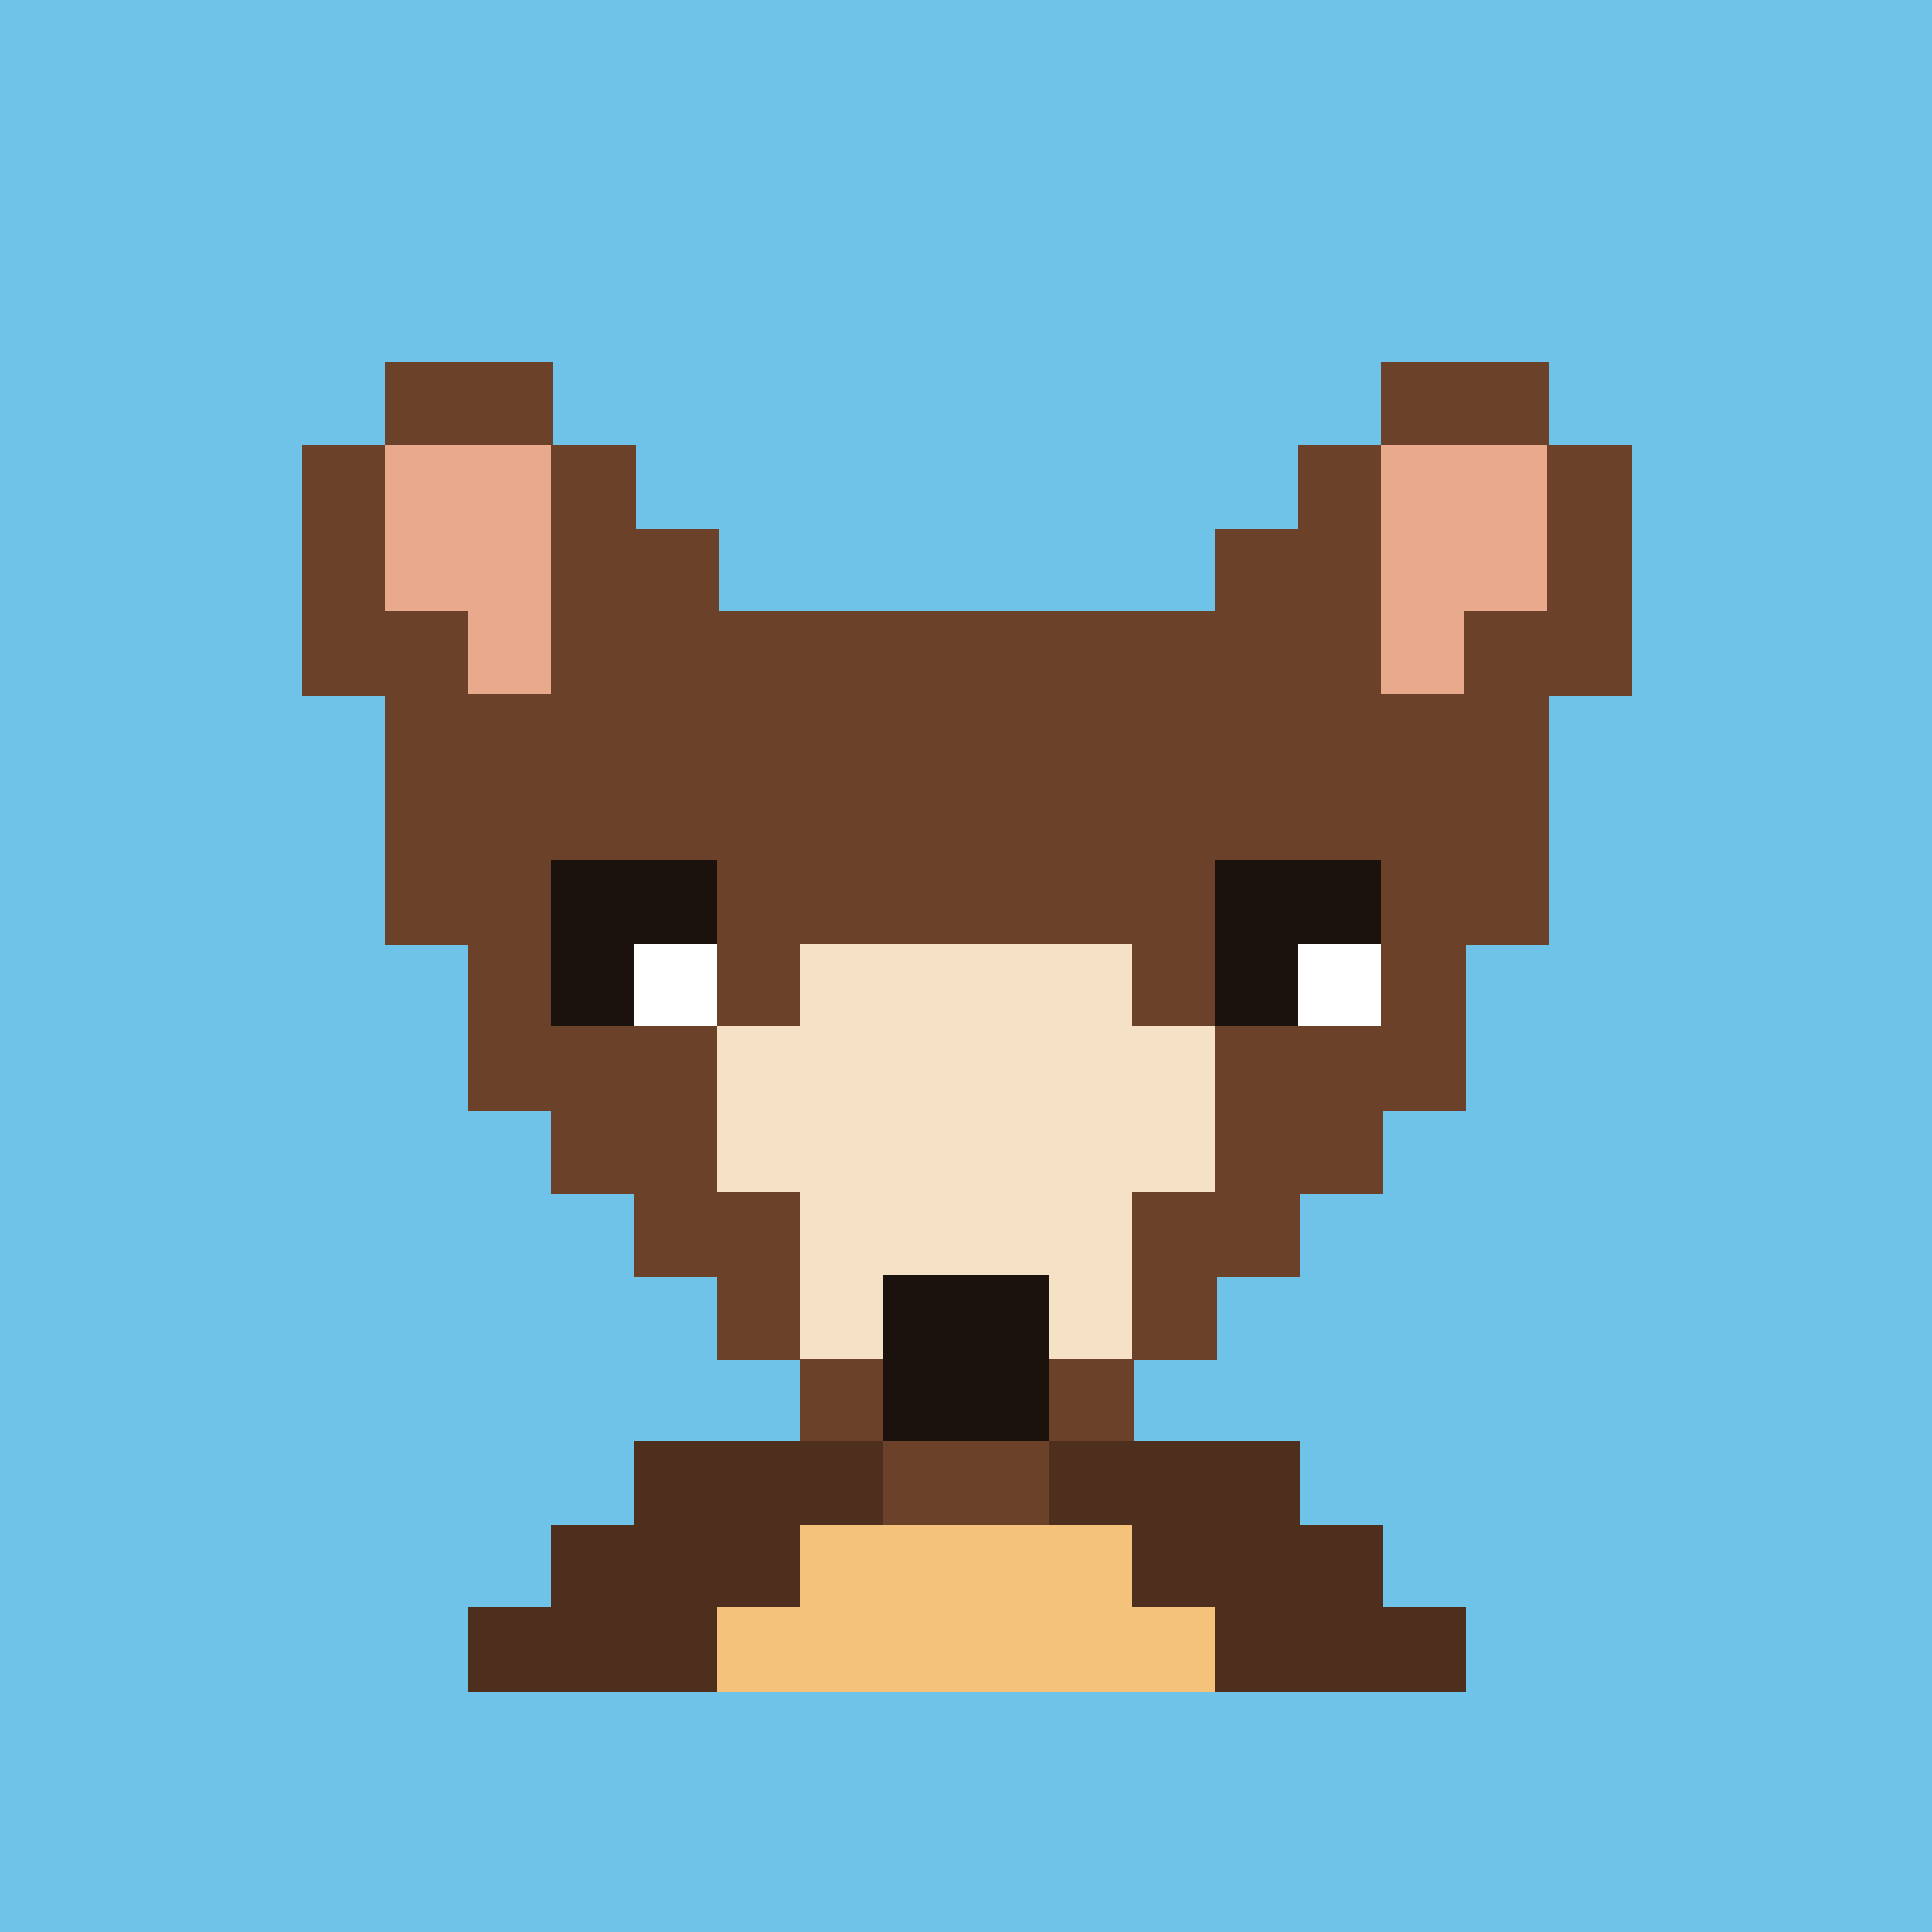
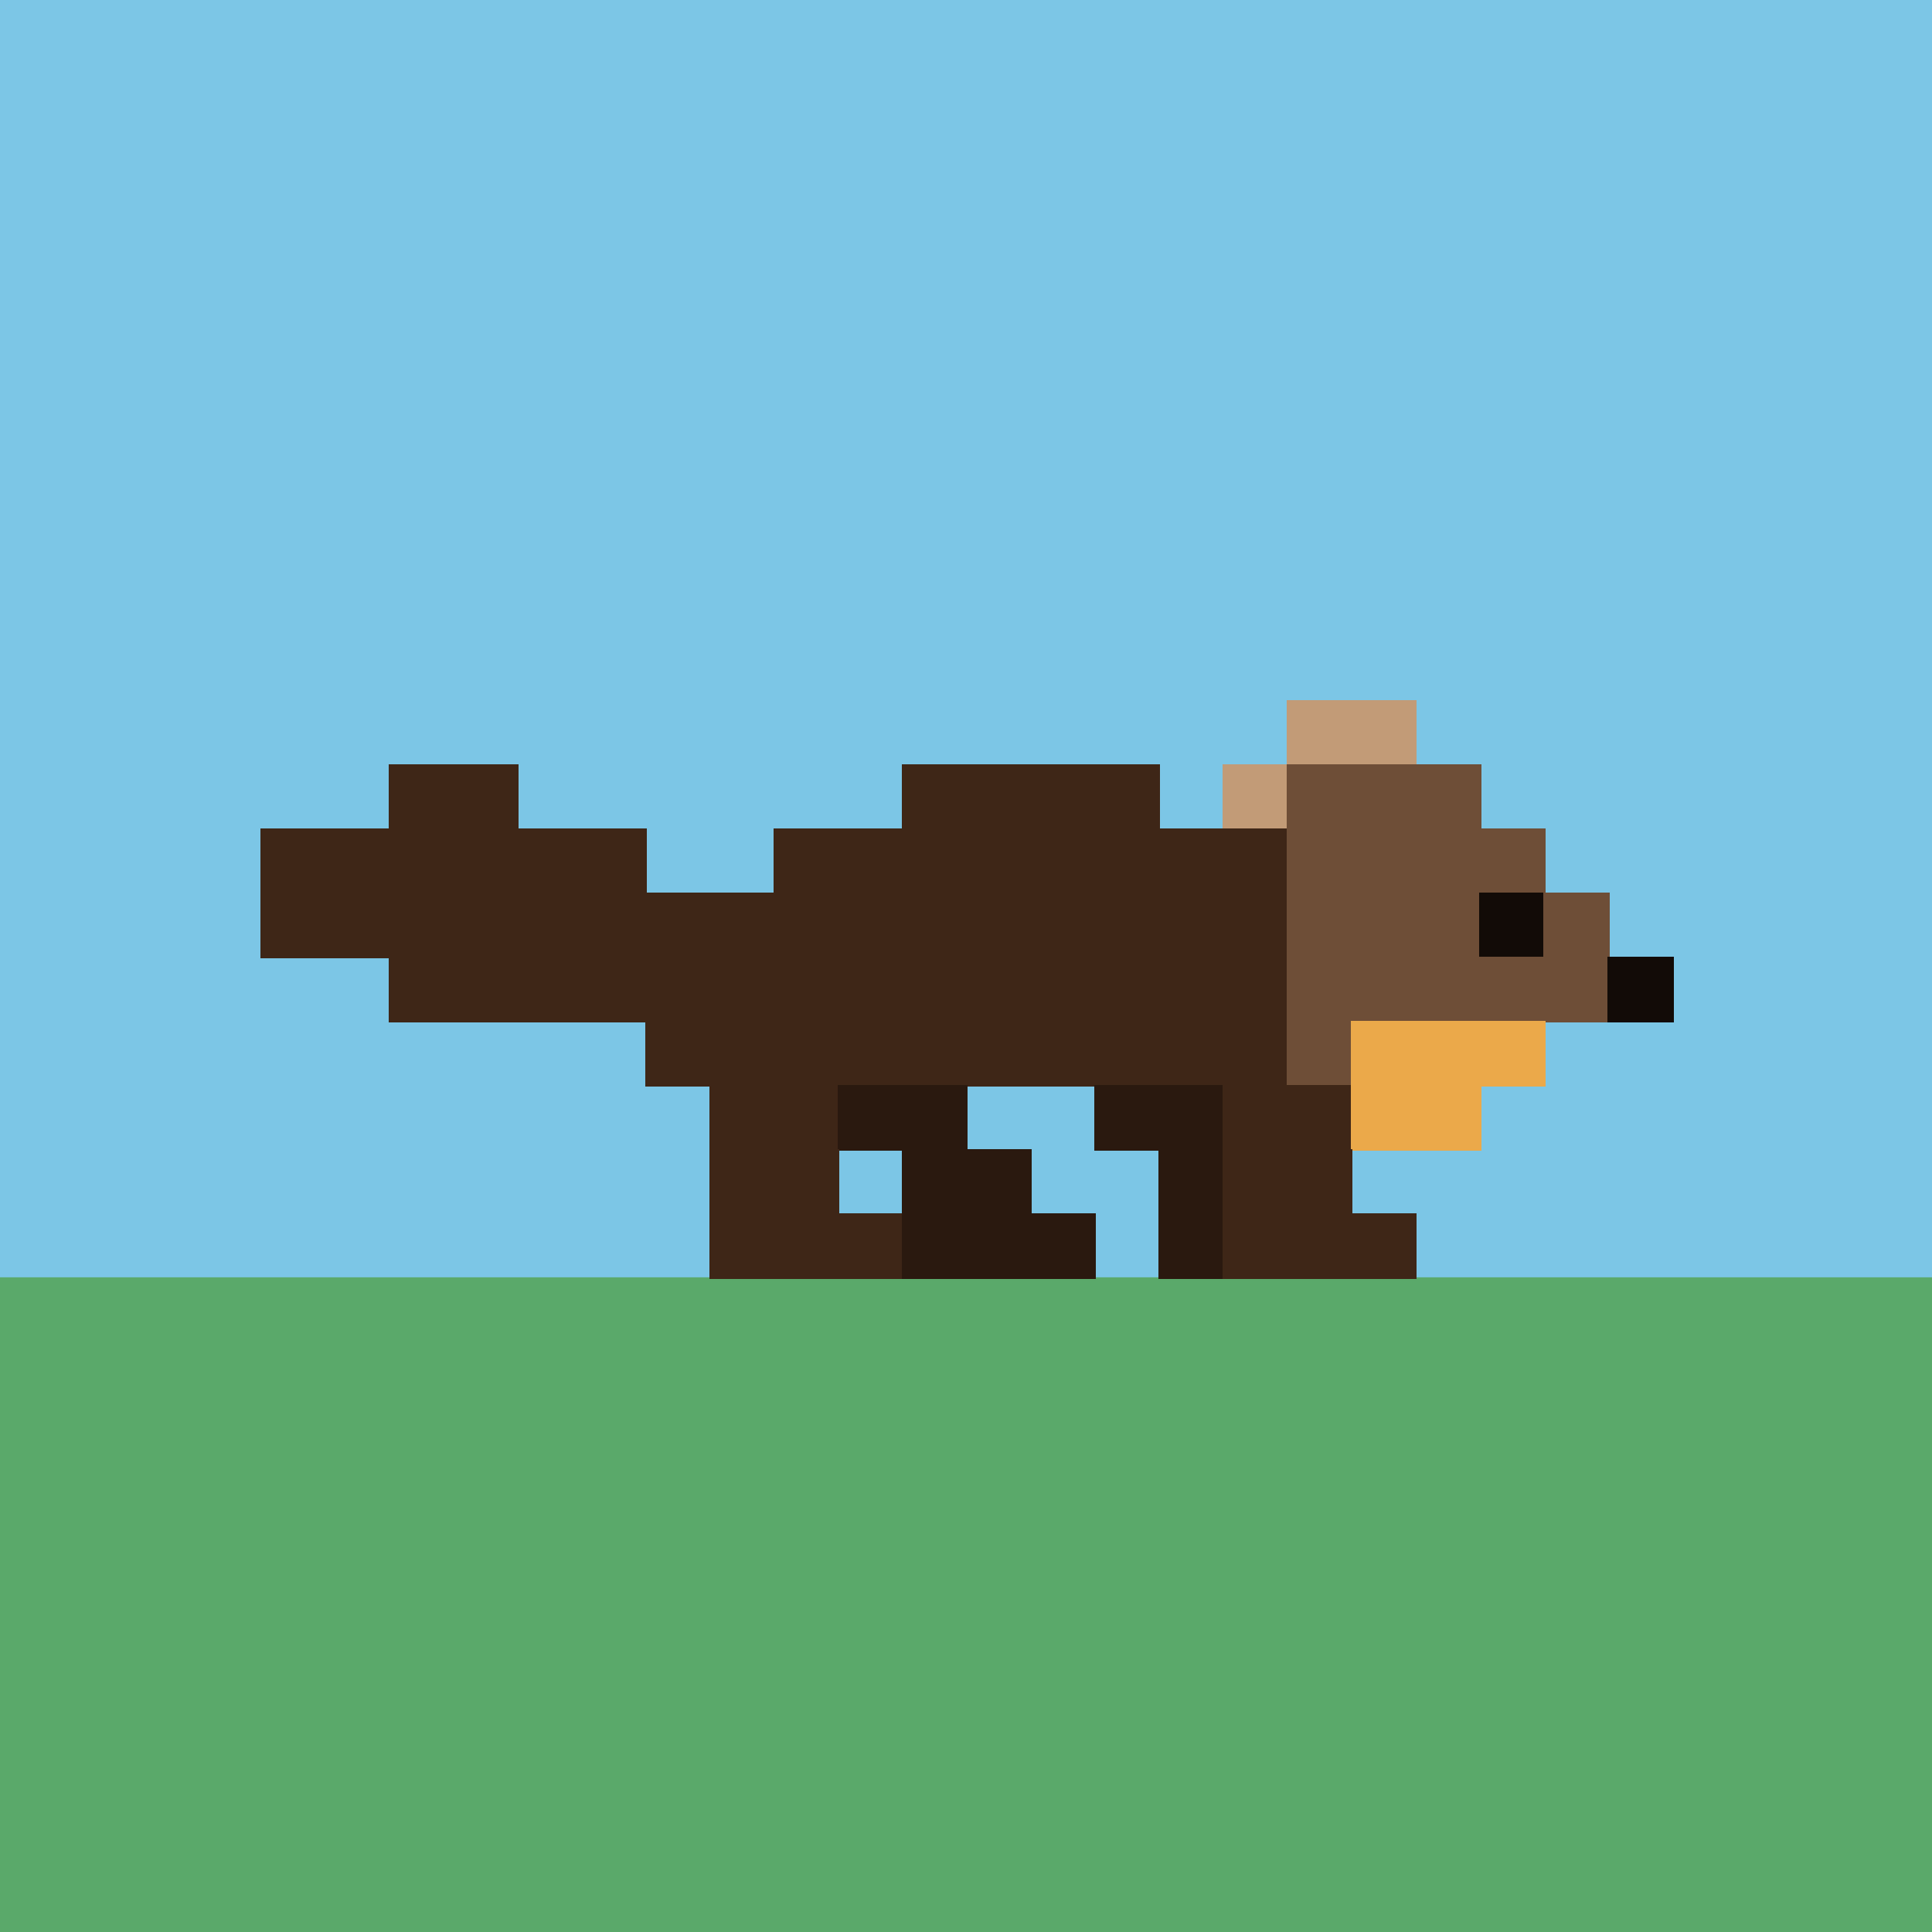
<svg xmlns="http://www.w3.org/2000/svg" viewBox="0 0 512 512">
-   <rect width="512" height="512" fill="#6FC3E8" />
+   <rect width="512" height="512" fill="#7CC6E6" />
+   <rect y="338.5" width="512" height="200" fill="#5AA96A" />
  <g shape-rendering="crispEdges">
-     <rect x="102" y="96" width="22.5" height="22.5" fill="#6B4129" />
-     <rect x="124" y="96" width="22.5" height="22.5" fill="#6B4129" />
-     <rect x="366" y="96" width="22.5" height="22.5" fill="#6B4129" />
-     <rect x="388" y="96" width="22.5" height="22.5" fill="#6B4129" />
-     <rect x="80" y="118" width="22.5" height="22.5" fill="#6B4129" />
-     <rect x="102" y="118" width="22.5" height="22.5" fill="#E9A98C" />
-     <rect x="124" y="118" width="22.5" height="22.5" fill="#E9A98C" />
-     <rect x="146" y="118" width="22.5" height="22.5" fill="#6B4129" />
-     <rect x="344" y="118" width="22.5" height="22.5" fill="#6B4129" />
-     <rect x="366" y="118" width="22.5" height="22.5" fill="#E9A98C" />
-     <rect x="388" y="118" width="22.5" height="22.5" fill="#E9A98C" />
-     <rect x="410" y="118" width="22.5" height="22.5" fill="#6B4129" />
-     <rect x="80" y="140" width="22.5" height="22.5" fill="#6B4129" />
-     <rect x="102" y="140" width="22.5" height="22.5" fill="#E9A98C" />
-     <rect x="124" y="140" width="22.5" height="22.5" fill="#E9A98C" />
-     <rect x="146" y="140" width="22.5" height="22.5" fill="#6B4129" />
-     <rect x="168" y="140" width="22.5" height="22.5" fill="#6B4129" />
-     <rect x="322" y="140" width="22.5" height="22.5" fill="#6B4129" />
-     <rect x="344" y="140" width="22.5" height="22.5" fill="#6B4129" />
-     <rect x="366" y="140" width="22.5" height="22.5" fill="#E9A98C" />
-     <rect x="388" y="140" width="22.5" height="22.5" fill="#E9A98C" />
-     <rect x="410" y="140" width="22.5" height="22.5" fill="#6B4129" />
-     <rect x="80" y="162" width="22.5" height="22.5" fill="#6B4129" />
-     <rect x="102" y="162" width="22.5" height="22.5" fill="#6B4129" />
-     <rect x="124" y="162" width="22.5" height="22.5" fill="#E9A98C" />
-     <rect x="146" y="162" width="22.5" height="22.5" fill="#6B4129" />
-     <rect x="168" y="162" width="22.5" height="22.5" fill="#6B4129" />
-     <rect x="190" y="162" width="22.5" height="22.5" fill="#6B4129" />
-     <rect x="212" y="162" width="22.5" height="22.5" fill="#6B4129" />
-     <rect x="234" y="162" width="22.5" height="22.5" fill="#6B4129" />
-     <rect x="256" y="162" width="22.5" height="22.5" fill="#6B4129" />
-     <rect x="278" y="162" width="22.5" height="22.5" fill="#6B4129" />
-     <rect x="300" y="162" width="22.5" height="22.5" fill="#6B4129" />
-     <rect x="322" y="162" width="22.5" height="22.5" fill="#6B4129" />
-     <rect x="344" y="162" width="22.5" height="22.5" fill="#6B4129" />
-     <rect x="366" y="162" width="22.5" height="22.5" fill="#E9A98C" />
-     <rect x="388" y="162" width="22.5" height="22.5" fill="#6B4129" />
-     <rect x="410" y="162" width="22.5" height="22.5" fill="#6B4129" />
-     <rect x="102" y="184" width="22.5" height="22.5" fill="#6B4129" />
-     <rect x="124" y="184" width="22.5" height="22.5" fill="#6B4129" />
-     <rect x="146" y="184" width="22.5" height="22.5" fill="#6B4129" />
-     <rect x="168" y="184" width="22.5" height="22.5" fill="#6B4129" />
-     <rect x="190" y="184" width="22.5" height="22.5" fill="#6B4129" />
-     <rect x="212" y="184" width="22.5" height="22.5" fill="#6B4129" />
-     <rect x="234" y="184" width="22.5" height="22.5" fill="#6B4129" />
-     <rect x="256" y="184" width="22.5" height="22.5" fill="#6B4129" />
-     <rect x="278" y="184" width="22.5" height="22.5" fill="#6B4129" />
-     <rect x="300" y="184" width="22.5" height="22.5" fill="#6B4129" />
-     <rect x="322" y="184" width="22.5" height="22.5" fill="#6B4129" />
-     <rect x="344" y="184" width="22.5" height="22.5" fill="#6B4129" />
-     <rect x="366" y="184" width="22.5" height="22.5" fill="#6B4129" />
-     <rect x="388" y="184" width="22.5" height="22.5" fill="#6B4129" />
-     <rect x="102" y="206" width="22.5" height="22.5" fill="#6B4129" />
-     <rect x="124" y="206" width="22.5" height="22.5" fill="#6B4129" />
-     <rect x="146" y="206" width="22.5" height="22.5" fill="#6B4129" />
-     <rect x="168" y="206" width="22.5" height="22.5" fill="#6B4129" />
-     <rect x="190" y="206" width="22.5" height="22.5" fill="#6B4129" />
-     <rect x="212" y="206" width="22.5" height="22.5" fill="#6B4129" />
-     <rect x="234" y="206" width="22.5" height="22.5" fill="#6B4129" />
-     <rect x="256" y="206" width="22.5" height="22.5" fill="#6B4129" />
-     <rect x="278" y="206" width="22.5" height="22.5" fill="#6B4129" />
-     <rect x="300" y="206" width="22.5" height="22.5" fill="#6B4129" />
-     <rect x="322" y="206" width="22.5" height="22.5" fill="#6B4129" />
-     <rect x="344" y="206" width="22.5" height="22.5" fill="#6B4129" />
-     <rect x="366" y="206" width="22.5" height="22.5" fill="#6B4129" />
-     <rect x="388" y="206" width="22.5" height="22.5" fill="#6B4129" />
-     <rect x="102" y="228" width="22.5" height="22.5" fill="#6B4129" />
-     <rect x="124" y="228" width="22.5" height="22.5" fill="#6B4129" />
-     <rect x="146" y="228" width="22.5" height="22.5" fill="#1C120D" />
-     <rect x="168" y="228" width="22.5" height="22.5" fill="#1C120D" />
-     <rect x="190" y="228" width="22.5" height="22.5" fill="#6B4129" />
-     <rect x="212" y="228" width="22.5" height="22.5" fill="#6B4129" />
-     <rect x="234" y="228" width="22.5" height="22.5" fill="#6B4129" />
-     <rect x="256" y="228" width="22.5" height="22.5" fill="#6B4129" />
-     <rect x="278" y="228" width="22.5" height="22.5" fill="#6B4129" />
-     <rect x="300" y="228" width="22.5" height="22.5" fill="#6B4129" />
-     <rect x="322" y="228" width="22.5" height="22.5" fill="#1C120D" />
-     <rect x="344" y="228" width="22.5" height="22.5" fill="#1C120D" />
-     <rect x="366" y="228" width="22.5" height="22.5" fill="#6B4129" />
-     <rect x="388" y="228" width="22.5" height="22.5" fill="#6B4129" />
-     <rect x="124" y="250" width="22.5" height="22.5" fill="#6B4129" />
-     <rect x="146" y="250" width="22.5" height="22.5" fill="#1C120D" />
-     <rect x="168" y="250" width="22.5" height="22.5" fill="#FFFFFF" />
-     <rect x="190" y="250" width="22.5" height="22.5" fill="#6B4129" />
-     <rect x="212" y="250" width="22.5" height="22.5" fill="#F5E2C6" />
-     <rect x="234" y="250" width="22.5" height="22.5" fill="#F5E2C6" />
-     <rect x="256" y="250" width="22.5" height="22.5" fill="#F5E2C6" />
-     <rect x="278" y="250" width="22.5" height="22.5" fill="#F5E2C6" />
-     <rect x="300" y="250" width="22.5" height="22.5" fill="#6B4129" />
-     <rect x="322" y="250" width="22.5" height="22.5" fill="#1C120D" />
-     <rect x="344" y="250" width="22.5" height="22.5" fill="#FFFFFF" />
-     <rect x="366" y="250" width="22.5" height="22.5" fill="#6B4129" />
-     <rect x="124" y="272" width="22.5" height="22.5" fill="#6B4129" />
-     <rect x="146" y="272" width="22.5" height="22.5" fill="#6B4129" />
-     <rect x="168" y="272" width="22.5" height="22.5" fill="#6B4129" />
-     <rect x="190" y="272" width="22.5" height="22.5" fill="#F5E2C6" />
-     <rect x="212" y="272" width="22.5" height="22.5" fill="#F5E2C6" />
-     <rect x="234" y="272" width="22.5" height="22.5" fill="#F5E2C6" />
-     <rect x="256" y="272" width="22.5" height="22.5" fill="#F5E2C6" />
-     <rect x="278" y="272" width="22.5" height="22.5" fill="#F5E2C6" />
-     <rect x="300" y="272" width="22.5" height="22.5" fill="#F5E2C6" />
-     <rect x="322" y="272" width="22.5" height="22.5" fill="#6B4129" />
-     <rect x="344" y="272" width="22.5" height="22.5" fill="#6B4129" />
-     <rect x="366" y="272" width="22.5" height="22.5" fill="#6B4129" />
-     <rect x="146" y="294" width="22.5" height="22.5" fill="#6B4129" />
-     <rect x="168" y="294" width="22.5" height="22.5" fill="#6B4129" />
-     <rect x="190" y="294" width="22.5" height="22.5" fill="#F5E2C6" />
-     <rect x="212" y="294" width="22.5" height="22.5" fill="#F5E2C6" />
-     <rect x="234" y="294" width="22.5" height="22.5" fill="#F5E2C6" />
-     <rect x="256" y="294" width="22.5" height="22.5" fill="#F5E2C6" />
-     <rect x="278" y="294" width="22.5" height="22.5" fill="#F5E2C6" />
-     <rect x="300" y="294" width="22.5" height="22.5" fill="#F5E2C6" />
-     <rect x="322" y="294" width="22.5" height="22.5" fill="#6B4129" />
-     <rect x="344" y="294" width="22.5" height="22.5" fill="#6B4129" />
-     <rect x="168" y="316" width="22.5" height="22.5" fill="#6B4129" />
-     <rect x="190" y="316" width="22.5" height="22.5" fill="#6B4129" />
-     <rect x="212" y="316" width="22.5" height="22.5" fill="#F5E2C6" />
-     <rect x="234" y="316" width="22.5" height="22.5" fill="#F5E2C6" />
-     <rect x="256" y="316" width="22.5" height="22.5" fill="#F5E2C6" />
-     <rect x="278" y="316" width="22.5" height="22.5" fill="#F5E2C6" />
-     <rect x="300" y="316" width="22.5" height="22.5" fill="#6B4129" />
-     <rect x="322" y="316" width="22.5" height="22.5" fill="#6B4129" />
-     <rect x="190" y="338" width="22.5" height="22.5" fill="#6B4129" />
-     <rect x="212" y="338" width="22.5" height="22.5" fill="#F5E2C6" />
-     <rect x="234" y="338" width="22.5" height="22.5" fill="#1C120D" />
-     <rect x="256" y="338" width="22.5" height="22.5" fill="#1C120D" />
-     <rect x="278" y="338" width="22.5" height="22.5" fill="#F5E2C6" />
-     <rect x="300" y="338" width="22.5" height="22.5" fill="#6B4129" />
-     <rect x="212" y="360" width="22.5" height="22.5" fill="#6B4129" />
-     <rect x="234" y="360" width="22.5" height="22.5" fill="#1C120D" />
-     <rect x="256" y="360" width="22.5" height="22.5" fill="#1C120D" />
-     <rect x="278" y="360" width="22.5" height="22.5" fill="#6B4129" />
-     <rect x="168" y="382" width="22.5" height="22.5" fill="#4E2E1C" />
-     <rect x="190" y="382" width="22.5" height="22.5" fill="#4E2E1C" />
-     <rect x="212" y="382" width="22.5" height="22.5" fill="#4E2E1C" />
-     <rect x="234" y="382" width="22.5" height="22.5" fill="#6B4129" />
-     <rect x="256" y="382" width="22.5" height="22.5" fill="#6B4129" />
-     <rect x="278" y="382" width="22.5" height="22.5" fill="#4E2E1C" />
-     <rect x="300" y="382" width="22.5" height="22.5" fill="#4E2E1C" />
-     <rect x="322" y="382" width="22.5" height="22.5" fill="#4E2E1C" />
-     <rect x="146" y="404" width="22.5" height="22.5" fill="#4E2E1C" />
-     <rect x="168" y="404" width="22.5" height="22.5" fill="#4E2E1C" />
-     <rect x="190" y="404" width="22.5" height="22.5" fill="#4E2E1C" />
-     <rect x="212" y="404" width="22.5" height="22.5" fill="#F4C27A" />
-     <rect x="234" y="404" width="22.5" height="22.5" fill="#F4C27A" />
-     <rect x="256" y="404" width="22.5" height="22.5" fill="#F4C27A" />
-     <rect x="278" y="404" width="22.5" height="22.5" fill="#F4C27A" />
-     <rect x="300" y="404" width="22.5" height="22.5" fill="#4E2E1C" />
-     <rect x="322" y="404" width="22.5" height="22.5" fill="#4E2E1C" />
-     <rect x="344" y="404" width="22.5" height="22.5" fill="#4E2E1C" />
-     <rect x="124" y="426" width="22.5" height="22.5" fill="#4E2E1C" />
-     <rect x="146" y="426" width="22.5" height="22.5" fill="#4E2E1C" />
-     <rect x="168" y="426" width="22.5" height="22.5" fill="#4E2E1C" />
-     <rect x="190" y="426" width="22.5" height="22.5" fill="#F4C27A" />
-     <rect x="212" y="426" width="22.5" height="22.5" fill="#F4C27A" />
-     <rect x="234" y="426" width="22.5" height="22.5" fill="#F4C27A" />
-     <rect x="256" y="426" width="22.5" height="22.5" fill="#F4C27A" />
-     <rect x="278" y="426" width="22.5" height="22.5" fill="#F4C27A" />
-     <rect x="300" y="426" width="22.5" height="22.5" fill="#F4C27A" />
-     <rect x="322" y="426" width="22.5" height="22.5" fill="#4E2E1C" />
-     <rect x="344" y="426" width="22.5" height="22.5" fill="#4E2E1C" />
-     <rect x="366" y="426" width="22.5" height="22.5" fill="#4E2E1C" />
+     <rect x="341" y="185.5" width="17.5" height="17.5" fill="#C29B77" />
+     <rect x="358" y="185.5" width="17.5" height="17.5" fill="#C29B77" />
+     <rect x="103" y="202.5" width="17.5" height="17.5" fill="#3E2617" />
+     <rect x="120" y="202.5" width="17.5" height="17.5" fill="#3E2617" />
+     <rect x="239" y="202.5" width="17.5" height="17.5" fill="#3E2617" />
+     <rect x="256" y="202.5" width="17.5" height="17.5" fill="#3E2617" />
+     <rect x="273" y="202.5" width="17.5" height="17.5" fill="#3E2617" />
+     <rect x="290" y="202.5" width="17.5" height="17.5" fill="#3E2617" />
+     <rect x="324" y="202.5" width="17.5" height="17.5" fill="#C29B77" />
+     <rect x="341" y="202.5" width="17.5" height="17.5" fill="#6E4E37" />
+     <rect x="358" y="202.5" width="17.5" height="17.5" fill="#6E4E37" />
+     <rect x="375" y="202.5" width="17.5" height="17.5" fill="#6E4E37" />
+     <rect x="69" y="219.5" width="17.5" height="17.5" fill="#3E2617" />
+     <rect x="86" y="219.5" width="17.5" height="17.5" fill="#3E2617" />
+     <rect x="103" y="219.5" width="17.5" height="17.5" fill="#3E2617" />
+     <rect x="120" y="219.5" width="17.5" height="17.5" fill="#3E2617" />
+     <rect x="137" y="219.5" width="17.5" height="17.5" fill="#3E2617" />
+     <rect x="154" y="219.5" width="17.5" height="17.5" fill="#3E2617" />
+     <rect x="205" y="219.5" width="17.5" height="17.5" fill="#3E2617" />
+     <rect x="222" y="219.5" width="17.5" height="17.5" fill="#3E2617" />
+     <rect x="239" y="219.5" width="17.5" height="17.5" fill="#3E2617" />
+     <rect x="256" y="219.5" width="17.5" height="17.5" fill="#3E2617" />
+     <rect x="273" y="219.5" width="17.5" height="17.5" fill="#3E2617" />
+     <rect x="290" y="219.5" width="17.5" height="17.5" fill="#3E2617" />
+     <rect x="307" y="219.5" width="17.5" height="17.5" fill="#3E2617" />
+     <rect x="324" y="219.5" width="17.5" height="17.5" fill="#3E2617" />
+     <rect x="341" y="219.5" width="17.5" height="17.5" fill="#6E4E37" />
+     <rect x="358" y="219.5" width="17.5" height="17.5" fill="#6E4E37" />
+     <rect x="375" y="219.5" width="17.5" height="17.5" fill="#6E4E37" />
+     <rect x="392" y="219.5" width="17.5" height="17.5" fill="#6E4E37" />
+     <rect x="69" y="236.5" width="17.5" height="17.5" fill="#3E2617" />
+     <rect x="86" y="236.5" width="17.5" height="17.5" fill="#3E2617" />
+     <rect x="103" y="236.5" width="17.5" height="17.5" fill="#3E2617" />
+     <rect x="120" y="236.5" width="17.5" height="17.5" fill="#3E2617" />
+     <rect x="137" y="236.5" width="17.5" height="17.5" fill="#3E2617" />
+     <rect x="154" y="236.5" width="17.5" height="17.5" fill="#3E2617" />
+     <rect x="171" y="236.5" width="17.5" height="17.5" fill="#3E2617" />
+     <rect x="188" y="236.5" width="17.5" height="17.5" fill="#3E2617" />
+     <rect x="205" y="236.5" width="17.5" height="17.5" fill="#3E2617" />
+     <rect x="222" y="236.5" width="17.5" height="17.5" fill="#3E2617" />
+     <rect x="239" y="236.5" width="17.5" height="17.5" fill="#3E2617" />
+     <rect x="256" y="236.5" width="17.5" height="17.5" fill="#3E2617" />
+     <rect x="273" y="236.5" width="17.5" height="17.5" fill="#3E2617" />
+     <rect x="290" y="236.5" width="17.5" height="17.5" fill="#3E2617" />
+     <rect x="307" y="236.5" width="17.5" height="17.5" fill="#3E2617" />
+     <rect x="324" y="236.5" width="17.5" height="17.5" fill="#3E2617" />
+     <rect x="341" y="236.5" width="17.5" height="17.5" fill="#6E4E37" />
+     <rect x="358" y="236.5" width="17.5" height="17.5" fill="#6E4E37" />
+     <rect x="375" y="236.5" width="17.5" height="17.5" fill="#6E4E37" />
+     <rect x="392" y="236.5" width="17.5" height="17.5" fill="#120B07" />
+     <rect x="409" y="236.5" width="17.5" height="17.5" fill="#6E4E37" />
+     <rect x="103" y="253.5" width="17.5" height="17.5" fill="#3E2617" />
+     <rect x="120" y="253.5" width="17.5" height="17.5" fill="#3E2617" />
+     <rect x="137" y="253.5" width="17.5" height="17.5" fill="#3E2617" />
+     <rect x="154" y="253.5" width="17.5" height="17.5" fill="#3E2617" />
+     <rect x="171" y="253.5" width="17.5" height="17.5" fill="#3E2617" />
+     <rect x="188" y="253.5" width="17.5" height="17.5" fill="#3E2617" />
+     <rect x="205" y="253.5" width="17.5" height="17.5" fill="#3E2617" />
+     <rect x="222" y="253.5" width="17.5" height="17.5" fill="#3E2617" />
+     <rect x="239" y="253.5" width="17.5" height="17.5" fill="#3E2617" />
+     <rect x="256" y="253.5" width="17.5" height="17.5" fill="#3E2617" />
+     <rect x="273" y="253.5" width="17.5" height="17.5" fill="#3E2617" />
+     <rect x="290" y="253.5" width="17.5" height="17.5" fill="#3E2617" />
+     <rect x="307" y="253.5" width="17.5" height="17.5" fill="#3E2617" />
+     <rect x="324" y="253.5" width="17.5" height="17.5" fill="#3E2617" />
+     <rect x="341" y="253.5" width="17.5" height="17.5" fill="#6E4E37" />
+     <rect x="358" y="253.5" width="17.5" height="17.5" fill="#6E4E37" />
+     <rect x="375" y="253.5" width="17.5" height="17.5" fill="#6E4E37" />
+     <rect x="392" y="253.5" width="17.5" height="17.5" fill="#6E4E37" />
+     <rect x="409" y="253.5" width="17.5" height="17.5" fill="#6E4E37" />
+     <rect x="426" y="253.5" width="17.5" height="17.5" fill="#120B07" />
+     <rect x="171" y="270.5" width="17.5" height="17.5" fill="#3E2617" />
+     <rect x="188" y="270.5" width="17.5" height="17.5" fill="#3E2617" />
+     <rect x="205" y="270.5" width="17.5" height="17.5" fill="#3E2617" />
+     <rect x="222" y="270.5" width="17.5" height="17.5" fill="#3E2617" />
+     <rect x="239" y="270.5" width="17.5" height="17.5" fill="#3E2617" />
+     <rect x="256" y="270.5" width="17.5" height="17.5" fill="#3E2617" />
+     <rect x="273" y="270.5" width="17.5" height="17.5" fill="#3E2617" />
+     <rect x="290" y="270.5" width="17.5" height="17.5" fill="#3E2617" />
+     <rect x="307" y="270.5" width="17.5" height="17.5" fill="#3E2617" />
+     <rect x="324" y="270.5" width="17.5" height="17.5" fill="#3E2617" />
+     <rect x="341" y="270.5" width="17.5" height="17.5" fill="#6E4E37" />
+     <rect x="358" y="270.5" width="17.5" height="17.5" fill="#EBA94A" />
+     <rect x="375" y="270.5" width="17.5" height="17.5" fill="#EBA94A" />
+     <rect x="392" y="270.5" width="17.5" height="17.5" fill="#EBA94A" />
+     <rect x="188" y="287.5" width="17.5" height="17.5" fill="#3E2617" />
+     <rect x="205" y="287.5" width="17.5" height="17.5" fill="#3E2617" />
+     <rect x="222" y="287.5" width="17.5" height="17.5" fill="#2A190F" />
+     <rect x="239" y="287.5" width="17.5" height="17.5" fill="#2A190F" />
+     <rect x="290" y="287.5" width="17.5" height="17.5" fill="#2A190F" />
+     <rect x="307" y="287.5" width="17.5" height="17.5" fill="#2A190F" />
+     <rect x="324" y="287.5" width="17.5" height="17.5" fill="#3E2617" />
+     <rect x="341" y="287.5" width="17.5" height="17.5" fill="#3E2617" />
+     <rect x="358" y="287.5" width="17.5" height="17.5" fill="#EBA94A" />
+     <rect x="375" y="287.5" width="17.5" height="17.5" fill="#EBA94A" />
+     <rect x="188" y="304.5" width="17.5" height="17.5" fill="#3E2617" />
+     <rect x="205" y="304.5" width="17.5" height="17.5" fill="#3E2617" />
+     <rect x="239" y="304.5" width="17.5" height="17.5" fill="#2A190F" />
+     <rect x="256" y="304.5" width="17.5" height="17.5" fill="#2A190F" />
+     <rect x="307" y="304.5" width="17.5" height="17.5" fill="#2A190F" />
+     <rect x="324" y="304.5" width="17.5" height="17.5" fill="#3E2617" />
+     <rect x="341" y="304.5" width="17.5" height="17.5" fill="#3E2617" />
+     <rect x="188" y="321.5" width="17.5" height="17.5" fill="#3E2617" />
+     <rect x="205" y="321.5" width="17.5" height="17.5" fill="#3E2617" />
+     <rect x="222" y="321.5" width="17.5" height="17.5" fill="#3E2617" />
+     <rect x="239" y="321.5" width="17.5" height="17.5" fill="#2A190F" />
+     <rect x="256" y="321.5" width="17.5" height="17.5" fill="#2A190F" />
+     <rect x="273" y="321.5" width="17.5" height="17.5" fill="#2A190F" />
+     <rect x="307" y="321.5" width="17.5" height="17.5" fill="#2A190F" />
+     <rect x="324" y="321.5" width="17.5" height="17.5" fill="#3E2617" />
+     <rect x="341" y="321.5" width="17.5" height="17.5" fill="#3E2617" />
+     <rect x="358" y="321.5" width="17.5" height="17.5" fill="#3E2617" />
  </g>
</svg>
